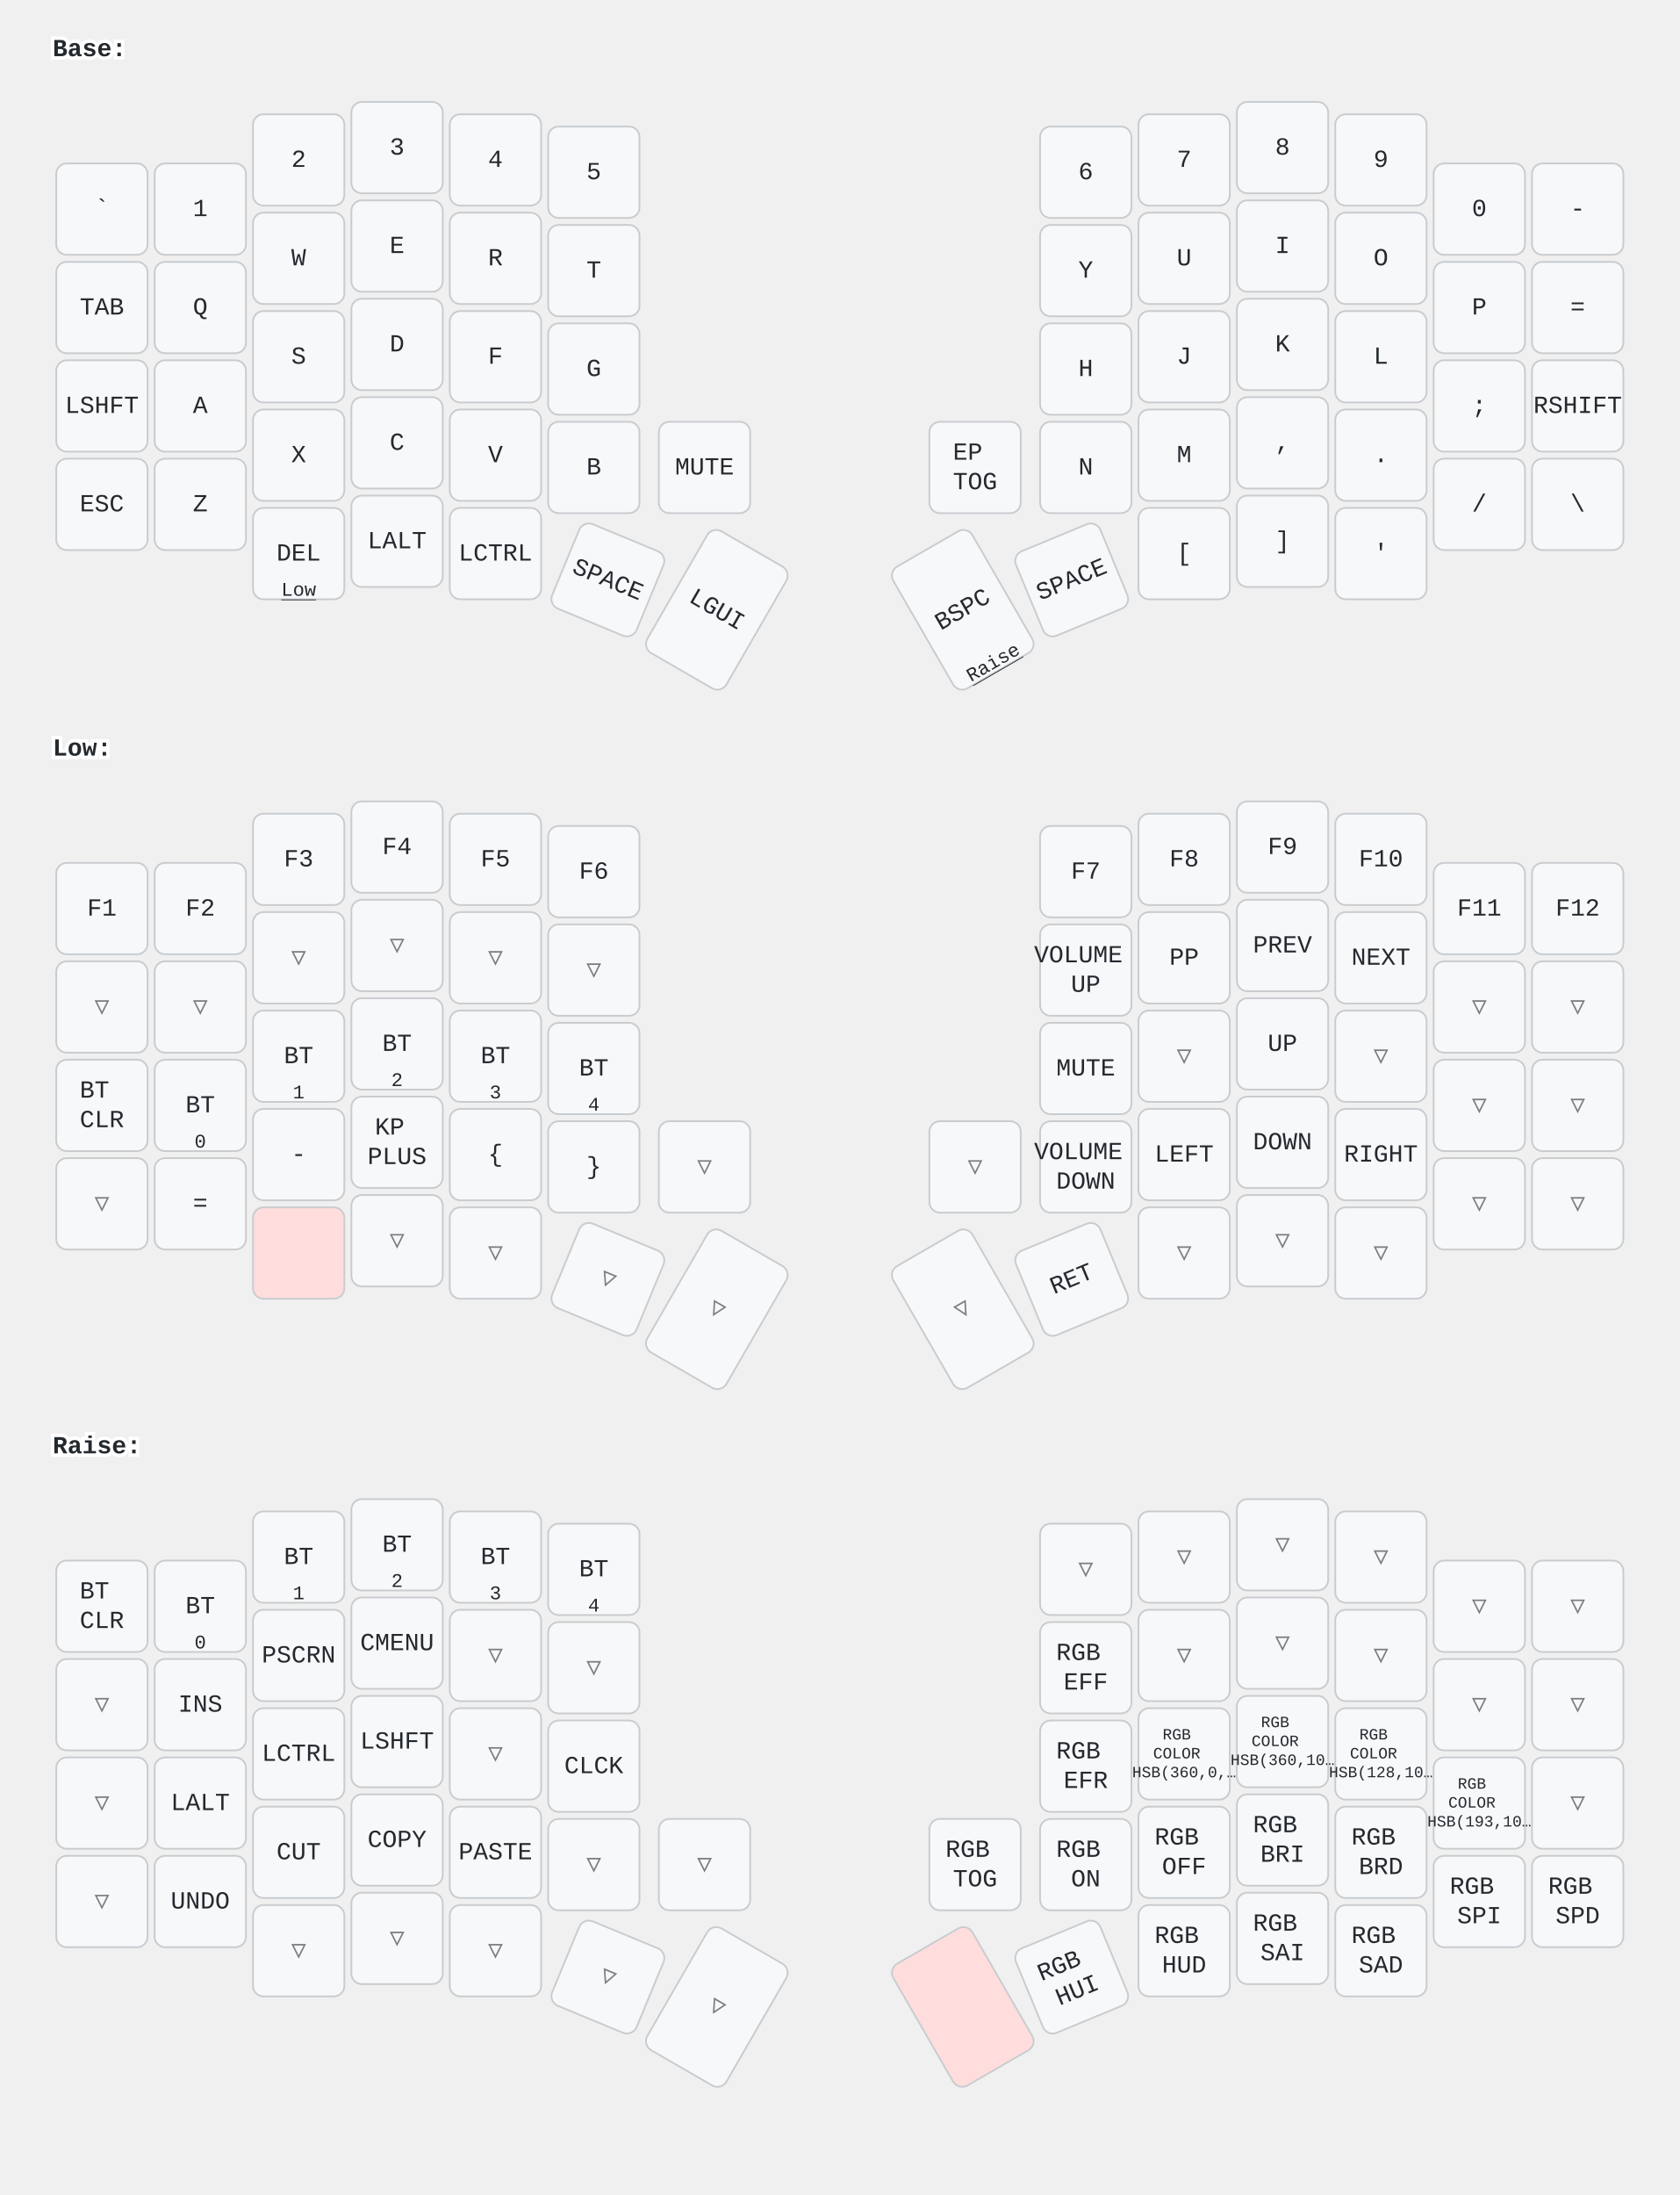
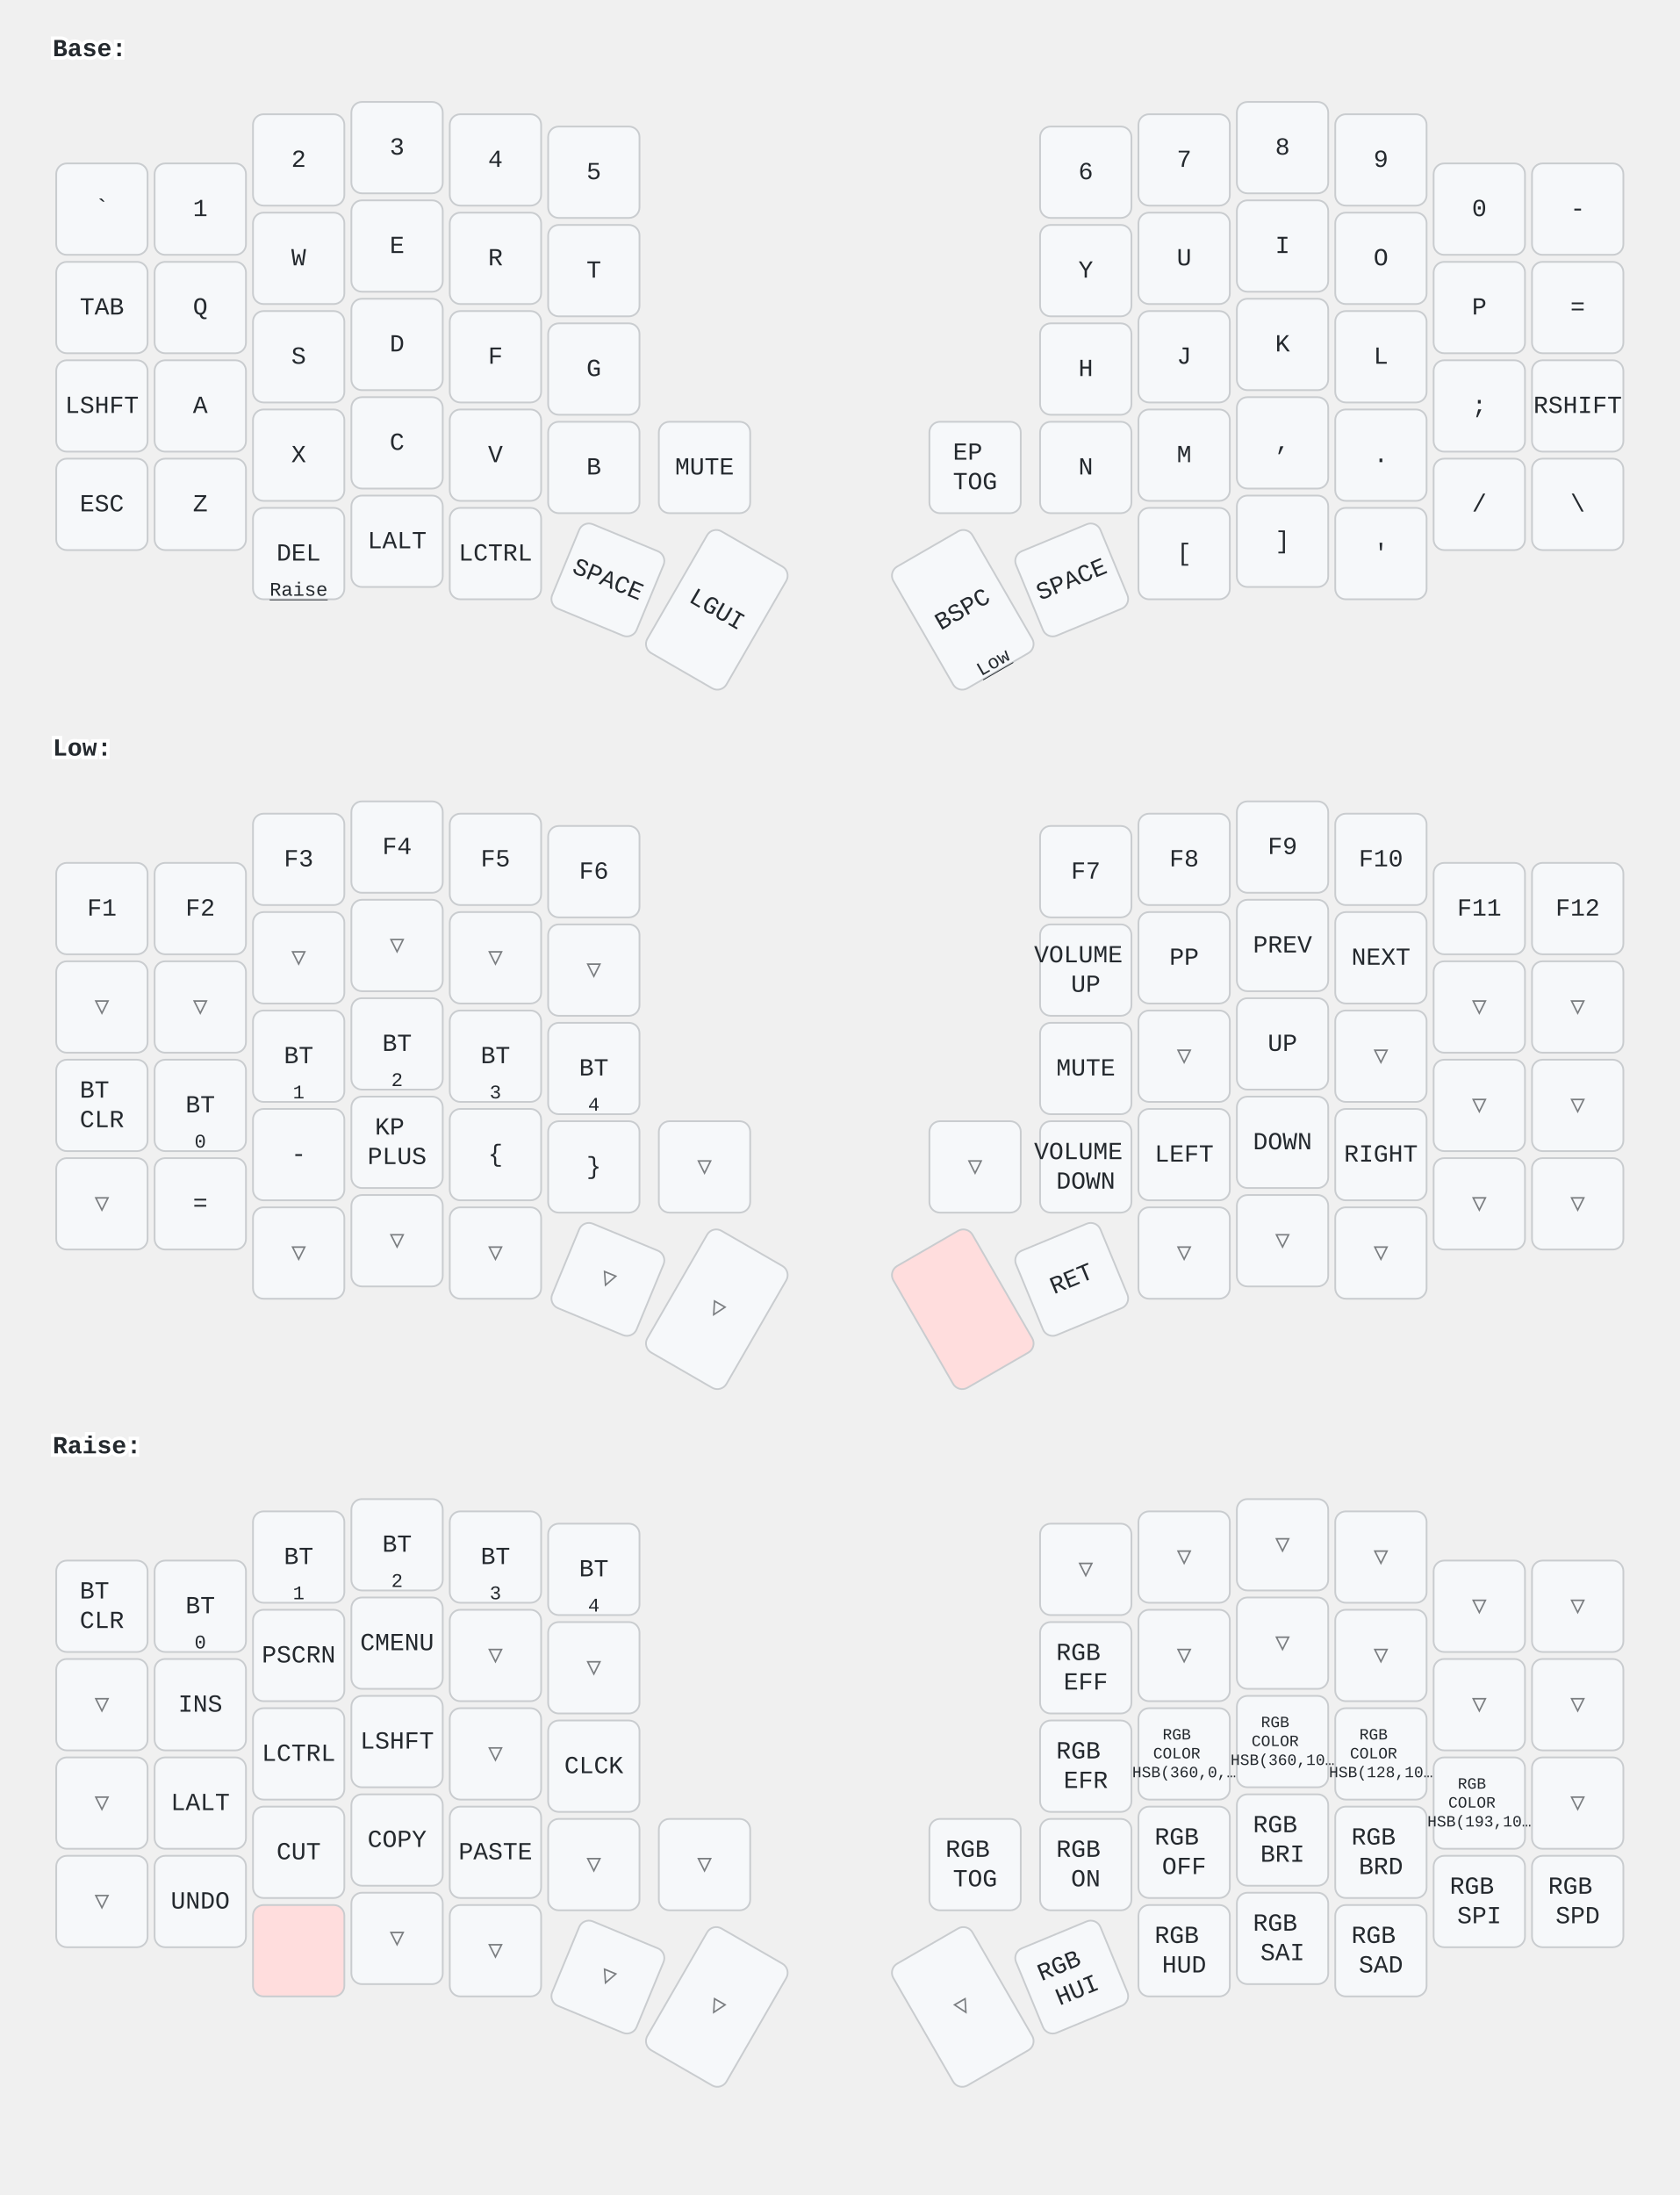
<svg xmlns="http://www.w3.org/2000/svg" width="956" height="1249" viewBox="0 0 956 1249" class="keymap">
  <style>/* inherit to force styles through use tags */
svg path {
    fill: inherit;
}

/* font and background color specifications */
svg.keymap {
    font-family: SFMono-Regular,Consolas,Liberation Mono,Menlo,monospace;
    font-size: 14px;
    font-kerning: normal;
    text-rendering: optimizeLegibility;
    fill: #24292e;
}

/* default key styling */
rect.key {
    fill: #f6f8fa;
}

rect.key, rect.combo {
    stroke: #c9cccf;
    stroke-width: 1;
}

/* default key side styling, only used is draw_key_sides is set */
rect.side {
    filter: brightness(90%);
}

/* color accent for combo boxes */
rect.combo, rect.combo-separate {
    fill: #cdf;
}

/* color accent for held keys */
rect.held, rect.combo.held {
    fill: #fdd;
}

/* color accent for ghost (optional) keys */
rect.ghost, rect.combo.ghost {
    stroke-dasharray: 4, 4;
    stroke-width: 2;
}

text {
    text-anchor: middle;
    dominant-baseline: middle;
}

/* styling for layer labels */
text.label {
    font-weight: bold;
    text-anchor: start;
    stroke: white;
    stroke-width: 4;
    paint-order: stroke;
}

/* styling for optional footer */
text.footer {
    text-anchor: end;
    dominant-baseline: auto;
    stroke: white;
    stroke-width: 4;
    paint-order: stroke;
}

/* styling for combo tap, and key non-tap label text */
text.combo, text.hold, text.shifted, text.left, text.right {
    font-size: 11px;
}

text.hold {
    text-anchor: middle;
    dominant-baseline: auto;
}

text.shifted {
    text-anchor: middle;
    dominant-baseline: hanging;
}

text.left {
    text-anchor: start;
}

text.right {
    text-anchor: end;
}

text.layer-activator {
    text-decoration: underline;
}

/* styling for hold/shifted label text in combo box */
text.combo.hold, text.combo.shifted, text.combo.left, text.combo.right {
    font-size: 8px;
}

/* lighter symbol for transparent keys */
text.trans {
    fill: #7b7e81;
}

/* styling for combo dendrons */
path.combo {
    stroke-width: 1;
    stroke: gray;
    fill: none;
}

/* Start Tabler Icons Cleanup */
/* cannot use height/width with glyphs */
.icon-tabler &gt; path {
    fill: inherit;
    stroke: inherit;
    stroke-width: 2;
}
/* hide tabler's default box */
.icon-tabler &gt; path[stroke="none"][fill="none"] {
    visibility: hidden;
}
/* End Tabler Icons Cleanup */

@media (prefers-color-scheme: dark) {
svg.keymap { fill: #d1d6db; }
rect.key { fill: #3f4750; }
rect.key, rect.combo { stroke: #60666c; }
rect.combo, rect.combo-separate { fill: #1f3d7a; }
rect.held, rect.combo.held { fill: #854747; }
text.label, text.footer { stroke: black; }
text.trans { fill: #7e8184; }
path.combo { stroke: #7f7f7f; }

}</style>
  <g transform="translate(30, 0)" class="layer-Base">
    <text x="0" y="28" class="label" id="Base">Base:</text>
    <g transform="translate(0, 56)">
      <g transform="translate(28, 63)" class="key keypos-0">
        <rect rx="6" ry="6" x="-26" y="-26" width="52" height="52" class="key" />
        <text x="0" y="0" class="key tap">`</text>
      </g>
      <g transform="translate(84, 63)" class="key keypos-1">
        <rect rx="6" ry="6" x="-26" y="-26" width="52" height="52" class="key" />
        <text x="0" y="0" class="key tap">1</text>
      </g>
      <g transform="translate(140, 35)" class="key keypos-2">
        <rect rx="6" ry="6" x="-26" y="-26" width="52" height="52" class="key" />
        <text x="0" y="0" class="key tap">2</text>
      </g>
      <g transform="translate(196, 28)" class="key keypos-3">
        <rect rx="6" ry="6" x="-26" y="-26" width="52" height="52" class="key" />
        <text x="0" y="0" class="key tap">3</text>
      </g>
      <g transform="translate(252, 35)" class="key keypos-4">
        <rect rx="6" ry="6" x="-26" y="-26" width="52" height="52" class="key" />
        <text x="0" y="0" class="key tap">4</text>
      </g>
      <g transform="translate(308, 42)" class="key keypos-5">
        <rect rx="6" ry="6" x="-26" y="-26" width="52" height="52" class="key" />
        <text x="0" y="0" class="key tap">5</text>
      </g>
      <g transform="translate(588, 42)" class="key keypos-6">
        <rect rx="6" ry="6" x="-26" y="-26" width="52" height="52" class="key" />
        <text x="0" y="0" class="key tap">6</text>
      </g>
      <g transform="translate(644, 35)" class="key keypos-7">
        <rect rx="6" ry="6" x="-26" y="-26" width="52" height="52" class="key" />
        <text x="0" y="0" class="key tap">7</text>
      </g>
      <g transform="translate(700, 28)" class="key keypos-8">
        <rect rx="6" ry="6" x="-26" y="-26" width="52" height="52" class="key" />
        <text x="0" y="0" class="key tap">8</text>
      </g>
      <g transform="translate(756, 35)" class="key keypos-9">
        <rect rx="6" ry="6" x="-26" y="-26" width="52" height="52" class="key" />
        <text x="0" y="0" class="key tap">9</text>
      </g>
      <g transform="translate(812, 63)" class="key keypos-10">
        <rect rx="6" ry="6" x="-26" y="-26" width="52" height="52" class="key" />
        <text x="0" y="0" class="key tap">0</text>
      </g>
      <g transform="translate(868, 63)" class="key keypos-11">
        <rect rx="6" ry="6" x="-26" y="-26" width="52" height="52" class="key" />
        <text x="0" y="0" class="key tap">-</text>
      </g>
      <g transform="translate(28, 119)" class="key keypos-12">
        <rect rx="6" ry="6" x="-26" y="-26" width="52" height="52" class="key" />
        <text x="0" y="0" class="key tap">TAB</text>
      </g>
      <g transform="translate(84, 119)" class="key keypos-13">
        <rect rx="6" ry="6" x="-26" y="-26" width="52" height="52" class="key" />
        <text x="0" y="0" class="key tap">Q</text>
      </g>
      <g transform="translate(140, 91)" class="key keypos-14">
        <rect rx="6" ry="6" x="-26" y="-26" width="52" height="52" class="key" />
        <text x="0" y="0" class="key tap">W</text>
      </g>
      <g transform="translate(196, 84)" class="key keypos-15">
        <rect rx="6" ry="6" x="-26" y="-26" width="52" height="52" class="key" />
        <text x="0" y="0" class="key tap">E</text>
      </g>
      <g transform="translate(252, 91)" class="key keypos-16">
        <rect rx="6" ry="6" x="-26" y="-26" width="52" height="52" class="key" />
        <text x="0" y="0" class="key tap">R</text>
      </g>
      <g transform="translate(308, 98)" class="key keypos-17">
        <rect rx="6" ry="6" x="-26" y="-26" width="52" height="52" class="key" />
        <text x="0" y="0" class="key tap">T</text>
      </g>
      <g transform="translate(588, 98)" class="key keypos-18">
        <rect rx="6" ry="6" x="-26" y="-26" width="52" height="52" class="key" />
        <text x="0" y="0" class="key tap">Y</text>
      </g>
      <g transform="translate(644, 91)" class="key keypos-19">
        <rect rx="6" ry="6" x="-26" y="-26" width="52" height="52" class="key" />
        <text x="0" y="0" class="key tap">U</text>
      </g>
      <g transform="translate(700, 84)" class="key keypos-20">
        <rect rx="6" ry="6" x="-26" y="-26" width="52" height="52" class="key" />
        <text x="0" y="0" class="key tap">I</text>
      </g>
      <g transform="translate(756, 91)" class="key keypos-21">
        <rect rx="6" ry="6" x="-26" y="-26" width="52" height="52" class="key" />
        <text x="0" y="0" class="key tap">O</text>
      </g>
      <g transform="translate(812, 119)" class="key keypos-22">
        <rect rx="6" ry="6" x="-26" y="-26" width="52" height="52" class="key" />
        <text x="0" y="0" class="key tap">P</text>
      </g>
      <g transform="translate(868, 119)" class="key keypos-23">
        <rect rx="6" ry="6" x="-26" y="-26" width="52" height="52" class="key" />
        <text x="0" y="0" class="key tap">=</text>
      </g>
      <g transform="translate(28, 175)" class="key keypos-24">
        <rect rx="6" ry="6" x="-26" y="-26" width="52" height="52" class="key" />
        <text x="0" y="0" class="key tap">LSHFT</text>
      </g>
      <g transform="translate(84, 175)" class="key keypos-25">
        <rect rx="6" ry="6" x="-26" y="-26" width="52" height="52" class="key" />
        <text x="0" y="0" class="key tap">A</text>
      </g>
      <g transform="translate(140, 147)" class="key keypos-26">
        <rect rx="6" ry="6" x="-26" y="-26" width="52" height="52" class="key" />
        <text x="0" y="0" class="key tap">S</text>
      </g>
      <g transform="translate(196, 140)" class="key keypos-27">
        <rect rx="6" ry="6" x="-26" y="-26" width="52" height="52" class="key" />
        <text x="0" y="0" class="key tap">D</text>
      </g>
      <g transform="translate(252, 147)" class="key keypos-28">
        <rect rx="6" ry="6" x="-26" y="-26" width="52" height="52" class="key" />
        <text x="0" y="0" class="key tap">F</text>
      </g>
      <g transform="translate(308, 154)" class="key keypos-29">
        <rect rx="6" ry="6" x="-26" y="-26" width="52" height="52" class="key" />
        <text x="0" y="0" class="key tap">G</text>
      </g>
      <g transform="translate(588, 154)" class="key keypos-30">
        <rect rx="6" ry="6" x="-26" y="-26" width="52" height="52" class="key" />
        <text x="0" y="0" class="key tap">H</text>
      </g>
      <g transform="translate(644, 147)" class="key keypos-31">
        <rect rx="6" ry="6" x="-26" y="-26" width="52" height="52" class="key" />
        <text x="0" y="0" class="key tap">J</text>
      </g>
      <g transform="translate(700, 140)" class="key keypos-32">
        <rect rx="6" ry="6" x="-26" y="-26" width="52" height="52" class="key" />
        <text x="0" y="0" class="key tap">K</text>
      </g>
      <g transform="translate(756, 147)" class="key keypos-33">
        <rect rx="6" ry="6" x="-26" y="-26" width="52" height="52" class="key" />
        <text x="0" y="0" class="key tap">L</text>
      </g>
      <g transform="translate(812, 175)" class="key keypos-34">
        <rect rx="6" ry="6" x="-26" y="-26" width="52" height="52" class="key" />
        <text x="0" y="0" class="key tap">;</text>
      </g>
      <g transform="translate(868, 175)" class="key keypos-35">
        <rect rx="6" ry="6" x="-26" y="-26" width="52" height="52" class="key" />
        <text x="0" y="0" class="key tap">RSHIFT</text>
      </g>
      <g transform="translate(28, 231)" class="key keypos-36">
        <rect rx="6" ry="6" x="-26" y="-26" width="52" height="52" class="key" />
        <text x="0" y="0" class="key tap">ESC</text>
      </g>
      <g transform="translate(84, 231)" class="key keypos-37">
        <rect rx="6" ry="6" x="-26" y="-26" width="52" height="52" class="key" />
        <text x="0" y="0" class="key tap">Z</text>
      </g>
      <g transform="translate(140, 203)" class="key keypos-38">
        <rect rx="6" ry="6" x="-26" y="-26" width="52" height="52" class="key" />
        <text x="0" y="0" class="key tap">X</text>
      </g>
      <g transform="translate(196, 196)" class="key keypos-39">
        <rect rx="6" ry="6" x="-26" y="-26" width="52" height="52" class="key" />
        <text x="0" y="0" class="key tap">C</text>
      </g>
      <g transform="translate(252, 203)" class="key keypos-40">
        <rect rx="6" ry="6" x="-26" y="-26" width="52" height="52" class="key" />
        <text x="0" y="0" class="key tap">V</text>
      </g>
      <g transform="translate(308, 210)" class="key keypos-41">
        <rect rx="6" ry="6" x="-26" y="-26" width="52" height="52" class="key" />
        <text x="0" y="0" class="key tap">B</text>
      </g>
      <g transform="translate(371, 210)" class="key keypos-42">
        <rect rx="6" ry="6" x="-26" y="-26" width="52" height="52" class="key" />
        <text x="0" y="0" class="key tap">MUTE</text>
      </g>
      <g transform="translate(525, 210)" class="key keypos-43">
        <rect rx="6" ry="6" x="-26" y="-26" width="52" height="52" class="key" />
        <text x="0" y="0" class="key tap">
          <tspan x="0" dy="-0.6em">EP</tspan>
          <tspan x="0" dy="1.2em">TOG</tspan>
        </text>
      </g>
      <g transform="translate(588, 210)" class="key keypos-44">
        <rect rx="6" ry="6" x="-26" y="-26" width="52" height="52" class="key" />
        <text x="0" y="0" class="key tap">N</text>
      </g>
      <g transform="translate(644, 203)" class="key keypos-45">
        <rect rx="6" ry="6" x="-26" y="-26" width="52" height="52" class="key" />
        <text x="0" y="0" class="key tap">M</text>
      </g>
      <g transform="translate(700, 196)" class="key keypos-46">
        <rect rx="6" ry="6" x="-26" y="-26" width="52" height="52" class="key" />
        <text x="0" y="0" class="key tap">,</text>
      </g>
      <g transform="translate(756, 203)" class="key keypos-47">
        <rect rx="6" ry="6" x="-26" y="-26" width="52" height="52" class="key" />
        <text x="0" y="0" class="key tap">.</text>
      </g>
      <g transform="translate(812, 231)" class="key keypos-48">
        <rect rx="6" ry="6" x="-26" y="-26" width="52" height="52" class="key" />
        <text x="0" y="0" class="key tap">/</text>
      </g>
      <g transform="translate(868, 231)" class="key keypos-49">
        <rect rx="6" ry="6" x="-26" y="-26" width="52" height="52" class="key" />
        <text x="0" y="0" class="key tap">\</text>
      </g>
      <g transform="translate(140, 259)" class="key keypos-50">
        <rect rx="6" ry="6" x="-26" y="-26" width="52" height="52" class="key" />
        <text x="0" y="0" class="key tap">DEL</text>
-         <a href="#Low">
-           <text x="0" y="24" class="key hold layer-activator">Low</text>
+         <a href="#Raise">
+           <text x="0" y="24" class="key hold layer-activator">Raise</text>
        </a>
      </g>
      <g transform="translate(196, 252)" class="key keypos-51">
        <rect rx="6" ry="6" x="-26" y="-26" width="52" height="52" class="key" />
        <text x="0" y="0" class="key tap">LALT</text>
      </g>
      <g transform="translate(252, 259)" class="key keypos-52">
        <rect rx="6" ry="6" x="-26" y="-26" width="52" height="52" class="key" />
        <text x="0" y="0" class="key tap">LCTRL</text>
      </g>
      <g transform="translate(316, 274) rotate(22.5)" class="key keypos-53">
        <rect rx="6" ry="6" x="-26" y="-26" width="52" height="52" class="key" />
        <text x="0" y="0" class="key tap">SPACE</text>
      </g>
      <g transform="translate(378, 291) rotate(30.0)" class="key keypos-54">
        <rect rx="6" ry="6" x="-26" y="-40" width="52" height="80" class="key" />
        <text x="0" y="0" class="key tap">LGUI</text>
      </g>
      <g transform="translate(518, 291) rotate(-30.0)" class="key keypos-55">
        <rect rx="6" ry="6" x="-26" y="-40" width="52" height="80" class="key" />
        <text x="0" y="0" class="key tap">BSPC</text>
-         <a href="#Raise">
-           <text x="0" y="38" class="key hold layer-activator">Raise</text>
+         <a href="#Low">
+           <text x="0" y="38" class="key hold layer-activator">Low</text>
        </a>
      </g>
      <g transform="translate(580, 274) rotate(-22.5)" class="key keypos-56">
        <rect rx="6" ry="6" x="-26" y="-26" width="52" height="52" class="key" />
        <text x="0" y="0" class="key tap">SPACE</text>
      </g>
      <g transform="translate(644, 259)" class="key keypos-57">
        <rect rx="6" ry="6" x="-26" y="-26" width="52" height="52" class="key" />
        <text x="0" y="0" class="key tap">[</text>
      </g>
      <g transform="translate(700, 252)" class="key keypos-58">
        <rect rx="6" ry="6" x="-26" y="-26" width="52" height="52" class="key" />
        <text x="0" y="0" class="key tap">]</text>
      </g>
      <g transform="translate(756, 259)" class="key keypos-59">
        <rect rx="6" ry="6" x="-26" y="-26" width="52" height="52" class="key" />
        <text x="0" y="0" class="key tap">'</text>
      </g>
    </g>
  </g>
  <g transform="translate(30, 398)" class="layer-Low">
    <text x="0" y="28" class="label" id="Low">Low:</text>
    <g transform="translate(0, 56)">
      <g transform="translate(28, 63)" class="key keypos-0">
        <rect rx="6" ry="6" x="-26" y="-26" width="52" height="52" class="key" />
        <text x="0" y="0" class="key tap">F1</text>
      </g>
      <g transform="translate(84, 63)" class="key keypos-1">
        <rect rx="6" ry="6" x="-26" y="-26" width="52" height="52" class="key" />
        <text x="0" y="0" class="key tap">F2</text>
      </g>
      <g transform="translate(140, 35)" class="key keypos-2">
        <rect rx="6" ry="6" x="-26" y="-26" width="52" height="52" class="key" />
        <text x="0" y="0" class="key tap">F3</text>
      </g>
      <g transform="translate(196, 28)" class="key keypos-3">
        <rect rx="6" ry="6" x="-26" y="-26" width="52" height="52" class="key" />
        <text x="0" y="0" class="key tap">F4</text>
      </g>
      <g transform="translate(252, 35)" class="key keypos-4">
        <rect rx="6" ry="6" x="-26" y="-26" width="52" height="52" class="key" />
        <text x="0" y="0" class="key tap">F5</text>
      </g>
      <g transform="translate(308, 42)" class="key keypos-5">
        <rect rx="6" ry="6" x="-26" y="-26" width="52" height="52" class="key" />
        <text x="0" y="0" class="key tap">F6</text>
      </g>
      <g transform="translate(588, 42)" class="key keypos-6">
        <rect rx="6" ry="6" x="-26" y="-26" width="52" height="52" class="key" />
        <text x="0" y="0" class="key tap">F7</text>
      </g>
      <g transform="translate(644, 35)" class="key keypos-7">
        <rect rx="6" ry="6" x="-26" y="-26" width="52" height="52" class="key" />
        <text x="0" y="0" class="key tap">F8</text>
      </g>
      <g transform="translate(700, 28)" class="key keypos-8">
        <rect rx="6" ry="6" x="-26" y="-26" width="52" height="52" class="key" />
        <text x="0" y="0" class="key tap">F9</text>
      </g>
      <g transform="translate(756, 35)" class="key keypos-9">
        <rect rx="6" ry="6" x="-26" y="-26" width="52" height="52" class="key" />
        <text x="0" y="0" class="key tap">F10</text>
      </g>
      <g transform="translate(812, 63)" class="key keypos-10">
        <rect rx="6" ry="6" x="-26" y="-26" width="52" height="52" class="key" />
        <text x="0" y="0" class="key tap">F11</text>
      </g>
      <g transform="translate(868, 63)" class="key keypos-11">
        <rect rx="6" ry="6" x="-26" y="-26" width="52" height="52" class="key" />
        <text x="0" y="0" class="key tap">F12</text>
      </g>
      <g transform="translate(28, 119)" class="key trans keypos-12">
        <rect rx="6" ry="6" x="-26" y="-26" width="52" height="52" class="key trans" />
        <text x="0" y="0" class="key trans tap">▽</text>
      </g>
      <g transform="translate(84, 119)" class="key trans keypos-13">
        <rect rx="6" ry="6" x="-26" y="-26" width="52" height="52" class="key trans" />
        <text x="0" y="0" class="key trans tap">▽</text>
      </g>
      <g transform="translate(140, 91)" class="key trans keypos-14">
        <rect rx="6" ry="6" x="-26" y="-26" width="52" height="52" class="key trans" />
        <text x="0" y="0" class="key trans tap">▽</text>
      </g>
      <g transform="translate(196, 84)" class="key trans keypos-15">
        <rect rx="6" ry="6" x="-26" y="-26" width="52" height="52" class="key trans" />
        <text x="0" y="0" class="key trans tap">▽</text>
      </g>
      <g transform="translate(252, 91)" class="key trans keypos-16">
        <rect rx="6" ry="6" x="-26" y="-26" width="52" height="52" class="key trans" />
        <text x="0" y="0" class="key trans tap">▽</text>
      </g>
      <g transform="translate(308, 98)" class="key trans keypos-17">
        <rect rx="6" ry="6" x="-26" y="-26" width="52" height="52" class="key trans" />
        <text x="0" y="0" class="key trans tap">▽</text>
      </g>
      <g transform="translate(588, 98)" class="key keypos-18">
        <rect rx="6" ry="6" x="-26" y="-26" width="52" height="52" class="key" />
        <text x="0" y="0" class="key tap">
          <tspan x="0" dy="-0.6em">VOLUME</tspan>
          <tspan x="0" dy="1.2em">UP</tspan>
        </text>
      </g>
      <g transform="translate(644, 91)" class="key keypos-19">
        <rect rx="6" ry="6" x="-26" y="-26" width="52" height="52" class="key" />
        <text x="0" y="0" class="key tap">PP</text>
      </g>
      <g transform="translate(700, 84)" class="key keypos-20">
        <rect rx="6" ry="6" x="-26" y="-26" width="52" height="52" class="key" />
        <text x="0" y="0" class="key tap">PREV</text>
      </g>
      <g transform="translate(756, 91)" class="key keypos-21">
        <rect rx="6" ry="6" x="-26" y="-26" width="52" height="52" class="key" />
        <text x="0" y="0" class="key tap">NEXT</text>
      </g>
      <g transform="translate(812, 119)" class="key trans keypos-22">
        <rect rx="6" ry="6" x="-26" y="-26" width="52" height="52" class="key trans" />
        <text x="0" y="0" class="key trans tap">▽</text>
      </g>
      <g transform="translate(868, 119)" class="key trans keypos-23">
        <rect rx="6" ry="6" x="-26" y="-26" width="52" height="52" class="key trans" />
        <text x="0" y="0" class="key trans tap">▽</text>
      </g>
      <g transform="translate(28, 175)" class="key keypos-24">
        <rect rx="6" ry="6" x="-26" y="-26" width="52" height="52" class="key" />
        <text x="0" y="0" class="key tap">
          <tspan x="0" dy="-0.6em">BT</tspan>
          <tspan x="0" dy="1.2em">CLR</tspan>
        </text>
      </g>
      <g transform="translate(84, 175)" class="key keypos-25">
        <rect rx="6" ry="6" x="-26" y="-26" width="52" height="52" class="key" />
        <text x="0" y="0" class="key tap">BT</text>
        <text x="0" y="24" class="key hold">0</text>
      </g>
      <g transform="translate(140, 147)" class="key keypos-26">
        <rect rx="6" ry="6" x="-26" y="-26" width="52" height="52" class="key" />
        <text x="0" y="0" class="key tap">BT</text>
        <text x="0" y="24" class="key hold">1</text>
      </g>
      <g transform="translate(196, 140)" class="key keypos-27">
        <rect rx="6" ry="6" x="-26" y="-26" width="52" height="52" class="key" />
        <text x="0" y="0" class="key tap">BT</text>
        <text x="0" y="24" class="key hold">2</text>
      </g>
      <g transform="translate(252, 147)" class="key keypos-28">
        <rect rx="6" ry="6" x="-26" y="-26" width="52" height="52" class="key" />
        <text x="0" y="0" class="key tap">BT</text>
        <text x="0" y="24" class="key hold">3</text>
      </g>
      <g transform="translate(308, 154)" class="key keypos-29">
        <rect rx="6" ry="6" x="-26" y="-26" width="52" height="52" class="key" />
        <text x="0" y="0" class="key tap">BT</text>
        <text x="0" y="24" class="key hold">4</text>
      </g>
      <g transform="translate(588, 154)" class="key keypos-30">
        <rect rx="6" ry="6" x="-26" y="-26" width="52" height="52" class="key" />
        <text x="0" y="0" class="key tap">MUTE</text>
      </g>
      <g transform="translate(644, 147)" class="key trans keypos-31">
        <rect rx="6" ry="6" x="-26" y="-26" width="52" height="52" class="key trans" />
        <text x="0" y="0" class="key trans tap">▽</text>
      </g>
      <g transform="translate(700, 140)" class="key keypos-32">
        <rect rx="6" ry="6" x="-26" y="-26" width="52" height="52" class="key" />
        <text x="0" y="0" class="key tap">UP</text>
      </g>
      <g transform="translate(756, 147)" class="key trans keypos-33">
        <rect rx="6" ry="6" x="-26" y="-26" width="52" height="52" class="key trans" />
        <text x="0" y="0" class="key trans tap">▽</text>
      </g>
      <g transform="translate(812, 175)" class="key trans keypos-34">
        <rect rx="6" ry="6" x="-26" y="-26" width="52" height="52" class="key trans" />
        <text x="0" y="0" class="key trans tap">▽</text>
      </g>
      <g transform="translate(868, 175)" class="key trans keypos-35">
        <rect rx="6" ry="6" x="-26" y="-26" width="52" height="52" class="key trans" />
        <text x="0" y="0" class="key trans tap">▽</text>
      </g>
      <g transform="translate(28, 231)" class="key trans keypos-36">
        <rect rx="6" ry="6" x="-26" y="-26" width="52" height="52" class="key trans" />
        <text x="0" y="0" class="key trans tap">▽</text>
      </g>
      <g transform="translate(84, 231)" class="key keypos-37">
        <rect rx="6" ry="6" x="-26" y="-26" width="52" height="52" class="key" />
        <text x="0" y="0" class="key tap">=</text>
      </g>
      <g transform="translate(140, 203)" class="key keypos-38">
        <rect rx="6" ry="6" x="-26" y="-26" width="52" height="52" class="key" />
        <text x="0" y="0" class="key tap">-</text>
      </g>
      <g transform="translate(196, 196)" class="key keypos-39">
        <rect rx="6" ry="6" x="-26" y="-26" width="52" height="52" class="key" />
        <text x="0" y="0" class="key tap">
          <tspan x="0" dy="-0.6em">KP</tspan>
          <tspan x="0" dy="1.2em">PLUS</tspan>
        </text>
      </g>
      <g transform="translate(252, 203)" class="key keypos-40">
        <rect rx="6" ry="6" x="-26" y="-26" width="52" height="52" class="key" />
        <text x="0" y="0" class="key tap">{</text>
      </g>
      <g transform="translate(308, 210)" class="key keypos-41">
        <rect rx="6" ry="6" x="-26" y="-26" width="52" height="52" class="key" />
        <text x="0" y="0" class="key tap">}</text>
      </g>
      <g transform="translate(371, 210)" class="key trans keypos-42">
        <rect rx="6" ry="6" x="-26" y="-26" width="52" height="52" class="key trans" />
        <text x="0" y="0" class="key trans tap">▽</text>
      </g>
      <g transform="translate(525, 210)" class="key trans keypos-43">
        <rect rx="6" ry="6" x="-26" y="-26" width="52" height="52" class="key trans" />
        <text x="0" y="0" class="key trans tap">▽</text>
      </g>
      <g transform="translate(588, 210)" class="key keypos-44">
        <rect rx="6" ry="6" x="-26" y="-26" width="52" height="52" class="key" />
        <text x="0" y="0" class="key tap">
          <tspan x="0" dy="-0.6em">VOLUME</tspan>
          <tspan x="0" dy="1.2em">DOWN</tspan>
        </text>
      </g>
      <g transform="translate(644, 203)" class="key keypos-45">
        <rect rx="6" ry="6" x="-26" y="-26" width="52" height="52" class="key" />
        <text x="0" y="0" class="key tap">LEFT</text>
      </g>
      <g transform="translate(700, 196)" class="key keypos-46">
        <rect rx="6" ry="6" x="-26" y="-26" width="52" height="52" class="key" />
        <text x="0" y="0" class="key tap">DOWN</text>
      </g>
      <g transform="translate(756, 203)" class="key keypos-47">
        <rect rx="6" ry="6" x="-26" y="-26" width="52" height="52" class="key" />
        <text x="0" y="0" class="key tap">RIGHT</text>
      </g>
      <g transform="translate(812, 231)" class="key trans keypos-48">
        <rect rx="6" ry="6" x="-26" y="-26" width="52" height="52" class="key trans" />
        <text x="0" y="0" class="key trans tap">▽</text>
      </g>
      <g transform="translate(868, 231)" class="key trans keypos-49">
        <rect rx="6" ry="6" x="-26" y="-26" width="52" height="52" class="key trans" />
        <text x="0" y="0" class="key trans tap">▽</text>
      </g>
-       <g transform="translate(140, 259)" class="key held keypos-50">
-         <rect rx="6" ry="6" x="-26" y="-26" width="52" height="52" class="key held" />
+       <g transform="translate(140, 259)" class="key trans keypos-50">
+         <rect rx="6" ry="6" x="-26" y="-26" width="52" height="52" class="key trans" />
+         <text x="0" y="0" class="key trans tap">▽</text>
      </g>
      <g transform="translate(196, 252)" class="key trans keypos-51">
        <rect rx="6" ry="6" x="-26" y="-26" width="52" height="52" class="key trans" />
        <text x="0" y="0" class="key trans tap">▽</text>
      </g>
      <g transform="translate(252, 259)" class="key trans keypos-52">
        <rect rx="6" ry="6" x="-26" y="-26" width="52" height="52" class="key trans" />
        <text x="0" y="0" class="key trans tap">▽</text>
      </g>
      <g transform="translate(316, 274) rotate(22.5)" class="key trans keypos-53">
        <rect rx="6" ry="6" x="-26" y="-26" width="52" height="52" class="key trans" />
        <text x="0" y="0" class="key trans tap">▽</text>
      </g>
      <g transform="translate(378, 291) rotate(30.0)" class="key trans keypos-54">
        <rect rx="6" ry="6" x="-26" y="-40" width="52" height="80" class="key trans" />
        <text x="0" y="0" class="key trans tap">▽</text>
      </g>
-       <g transform="translate(518, 291) rotate(-30.0)" class="key trans keypos-55">
-         <rect rx="6" ry="6" x="-26" y="-40" width="52" height="80" class="key trans" />
-         <text x="0" y="0" class="key trans tap">▽</text>
+       <g transform="translate(518, 291) rotate(-30.0)" class="key held keypos-55">
+         <rect rx="6" ry="6" x="-26" y="-40" width="52" height="80" class="key held" />
      </g>
      <g transform="translate(580, 274) rotate(-22.5)" class="key keypos-56">
        <rect rx="6" ry="6" x="-26" y="-26" width="52" height="52" class="key" />
        <text x="0" y="0" class="key tap">RET</text>
      </g>
      <g transform="translate(644, 259)" class="key trans keypos-57">
        <rect rx="6" ry="6" x="-26" y="-26" width="52" height="52" class="key trans" />
        <text x="0" y="0" class="key trans tap">▽</text>
      </g>
      <g transform="translate(700, 252)" class="key trans keypos-58">
        <rect rx="6" ry="6" x="-26" y="-26" width="52" height="52" class="key trans" />
        <text x="0" y="0" class="key trans tap">▽</text>
      </g>
      <g transform="translate(756, 259)" class="key trans keypos-59">
        <rect rx="6" ry="6" x="-26" y="-26" width="52" height="52" class="key trans" />
        <text x="0" y="0" class="key trans tap">▽</text>
      </g>
    </g>
  </g>
  <g transform="translate(30, 795)" class="layer-Raise">
    <text x="0" y="28" class="label" id="Raise">Raise:</text>
    <g transform="translate(0, 56)">
      <g transform="translate(28, 63)" class="key keypos-0">
        <rect rx="6" ry="6" x="-26" y="-26" width="52" height="52" class="key" />
        <text x="0" y="0" class="key tap">
          <tspan x="0" dy="-0.6em">BT</tspan>
          <tspan x="0" dy="1.2em">CLR</tspan>
        </text>
      </g>
      <g transform="translate(84, 63)" class="key keypos-1">
        <rect rx="6" ry="6" x="-26" y="-26" width="52" height="52" class="key" />
        <text x="0" y="0" class="key tap">BT</text>
        <text x="0" y="24" class="key hold">0</text>
      </g>
      <g transform="translate(140, 35)" class="key keypos-2">
        <rect rx="6" ry="6" x="-26" y="-26" width="52" height="52" class="key" />
        <text x="0" y="0" class="key tap">BT</text>
        <text x="0" y="24" class="key hold">1</text>
      </g>
      <g transform="translate(196, 28)" class="key keypos-3">
        <rect rx="6" ry="6" x="-26" y="-26" width="52" height="52" class="key" />
        <text x="0" y="0" class="key tap">BT</text>
        <text x="0" y="24" class="key hold">2</text>
      </g>
      <g transform="translate(252, 35)" class="key keypos-4">
        <rect rx="6" ry="6" x="-26" y="-26" width="52" height="52" class="key" />
        <text x="0" y="0" class="key tap">BT</text>
        <text x="0" y="24" class="key hold">3</text>
      </g>
      <g transform="translate(308, 42)" class="key keypos-5">
        <rect rx="6" ry="6" x="-26" y="-26" width="52" height="52" class="key" />
        <text x="0" y="0" class="key tap">BT</text>
        <text x="0" y="24" class="key hold">4</text>
      </g>
      <g transform="translate(588, 42)" class="key trans keypos-6">
        <rect rx="6" ry="6" x="-26" y="-26" width="52" height="52" class="key trans" />
        <text x="0" y="0" class="key trans tap">▽</text>
      </g>
      <g transform="translate(644, 35)" class="key trans keypos-7">
        <rect rx="6" ry="6" x="-26" y="-26" width="52" height="52" class="key trans" />
        <text x="0" y="0" class="key trans tap">▽</text>
      </g>
      <g transform="translate(700, 28)" class="key trans keypos-8">
        <rect rx="6" ry="6" x="-26" y="-26" width="52" height="52" class="key trans" />
        <text x="0" y="0" class="key trans tap">▽</text>
      </g>
      <g transform="translate(756, 35)" class="key trans keypos-9">
        <rect rx="6" ry="6" x="-26" y="-26" width="52" height="52" class="key trans" />
        <text x="0" y="0" class="key trans tap">▽</text>
      </g>
      <g transform="translate(812, 63)" class="key trans keypos-10">
        <rect rx="6" ry="6" x="-26" y="-26" width="52" height="52" class="key trans" />
        <text x="0" y="0" class="key trans tap">▽</text>
      </g>
      <g transform="translate(868, 63)" class="key trans keypos-11">
        <rect rx="6" ry="6" x="-26" y="-26" width="52" height="52" class="key trans" />
        <text x="0" y="0" class="key trans tap">▽</text>
      </g>
      <g transform="translate(28, 119)" class="key trans keypos-12">
        <rect rx="6" ry="6" x="-26" y="-26" width="52" height="52" class="key trans" />
        <text x="0" y="0" class="key trans tap">▽</text>
      </g>
      <g transform="translate(84, 119)" class="key keypos-13">
        <rect rx="6" ry="6" x="-26" y="-26" width="52" height="52" class="key" />
        <text x="0" y="0" class="key tap">INS</text>
      </g>
      <g transform="translate(140, 91)" class="key keypos-14">
        <rect rx="6" ry="6" x="-26" y="-26" width="52" height="52" class="key" />
        <text x="0" y="0" class="key tap">PSCRN</text>
      </g>
      <g transform="translate(196, 84)" class="key keypos-15">
        <rect rx="6" ry="6" x="-26" y="-26" width="52" height="52" class="key" />
        <text x="0" y="0" class="key tap">CMENU</text>
      </g>
      <g transform="translate(252, 91)" class="key trans keypos-16">
        <rect rx="6" ry="6" x="-26" y="-26" width="52" height="52" class="key trans" />
        <text x="0" y="0" class="key trans tap">▽</text>
      </g>
      <g transform="translate(308, 98)" class="key trans keypos-17">
        <rect rx="6" ry="6" x="-26" y="-26" width="52" height="52" class="key trans" />
        <text x="0" y="0" class="key trans tap">▽</text>
      </g>
      <g transform="translate(588, 98)" class="key keypos-18">
        <rect rx="6" ry="6" x="-26" y="-26" width="52" height="52" class="key" />
        <text x="0" y="0" class="key tap">
          <tspan x="0" dy="-0.6em">RGB</tspan>
          <tspan x="0" dy="1.2em">EFF</tspan>
        </text>
      </g>
      <g transform="translate(644, 91)" class="key trans keypos-19">
        <rect rx="6" ry="6" x="-26" y="-26" width="52" height="52" class="key trans" />
        <text x="0" y="0" class="key trans tap">▽</text>
      </g>
      <g transform="translate(700, 84)" class="key trans keypos-20">
        <rect rx="6" ry="6" x="-26" y="-26" width="52" height="52" class="key trans" />
        <text x="0" y="0" class="key trans tap">▽</text>
      </g>
      <g transform="translate(756, 91)" class="key trans keypos-21">
        <rect rx="6" ry="6" x="-26" y="-26" width="52" height="52" class="key trans" />
        <text x="0" y="0" class="key trans tap">▽</text>
      </g>
      <g transform="translate(812, 119)" class="key trans keypos-22">
        <rect rx="6" ry="6" x="-26" y="-26" width="52" height="52" class="key trans" />
        <text x="0" y="0" class="key trans tap">▽</text>
      </g>
      <g transform="translate(868, 119)" class="key trans keypos-23">
        <rect rx="6" ry="6" x="-26" y="-26" width="52" height="52" class="key trans" />
        <text x="0" y="0" class="key trans tap">▽</text>
      </g>
      <g transform="translate(28, 175)" class="key trans keypos-24">
        <rect rx="6" ry="6" x="-26" y="-26" width="52" height="52" class="key trans" />
        <text x="0" y="0" class="key trans tap">▽</text>
      </g>
      <g transform="translate(84, 175)" class="key keypos-25">
        <rect rx="6" ry="6" x="-26" y="-26" width="52" height="52" class="key" />
        <text x="0" y="0" class="key tap">LALT</text>
      </g>
      <g transform="translate(140, 147)" class="key keypos-26">
        <rect rx="6" ry="6" x="-26" y="-26" width="52" height="52" class="key" />
        <text x="0" y="0" class="key tap">LCTRL</text>
      </g>
      <g transform="translate(196, 140)" class="key keypos-27">
        <rect rx="6" ry="6" x="-26" y="-26" width="52" height="52" class="key" />
        <text x="0" y="0" class="key tap">LSHFT</text>
      </g>
      <g transform="translate(252, 147)" class="key trans keypos-28">
        <rect rx="6" ry="6" x="-26" y="-26" width="52" height="52" class="key trans" />
        <text x="0" y="0" class="key trans tap">▽</text>
      </g>
      <g transform="translate(308, 154)" class="key keypos-29">
        <rect rx="6" ry="6" x="-26" y="-26" width="52" height="52" class="key" />
        <text x="0" y="0" class="key tap">CLCK</text>
      </g>
      <g transform="translate(588, 154)" class="key keypos-30">
        <rect rx="6" ry="6" x="-26" y="-26" width="52" height="52" class="key" />
        <text x="0" y="0" class="key tap">
          <tspan x="0" dy="-0.6em">RGB</tspan>
          <tspan x="0" dy="1.2em">EFR</tspan>
        </text>
      </g>
      <g transform="translate(644, 147)" class="key keypos-31">
        <rect rx="6" ry="6" x="-26" y="-26" width="52" height="52" class="key" />
        <text x="0" y="0" class="key tap">
          <tspan x="0" dy="-1.2em" style="font-size: 64%">RGB</tspan>
          <tspan x="0" dy="1.2em" style="font-size: 64%">COLOR</tspan>
          <tspan x="0" dy="1.2em" style="font-size: 64%">HSB(360,0,…</tspan>
        </text>
      </g>
      <g transform="translate(700, 140)" class="key keypos-32">
        <rect rx="6" ry="6" x="-26" y="-26" width="52" height="52" class="key" />
        <text x="0" y="0" class="key tap">
          <tspan x="0" dy="-1.2em" style="font-size: 64%">RGB</tspan>
          <tspan x="0" dy="1.2em" style="font-size: 64%">COLOR</tspan>
          <tspan x="0" dy="1.2em" style="font-size: 64%">HSB(360,10…</tspan>
        </text>
      </g>
      <g transform="translate(756, 147)" class="key keypos-33">
        <rect rx="6" ry="6" x="-26" y="-26" width="52" height="52" class="key" />
        <text x="0" y="0" class="key tap">
          <tspan x="0" dy="-1.2em" style="font-size: 64%">RGB</tspan>
          <tspan x="0" dy="1.2em" style="font-size: 64%">COLOR</tspan>
          <tspan x="0" dy="1.2em" style="font-size: 64%">HSB(128,10…</tspan>
        </text>
      </g>
      <g transform="translate(812, 175)" class="key keypos-34">
        <rect rx="6" ry="6" x="-26" y="-26" width="52" height="52" class="key" />
        <text x="0" y="0" class="key tap">
          <tspan x="0" dy="-1.2em" style="font-size: 64%">RGB</tspan>
          <tspan x="0" dy="1.2em" style="font-size: 64%">COLOR</tspan>
          <tspan x="0" dy="1.2em" style="font-size: 64%">HSB(193,10…</tspan>
        </text>
      </g>
      <g transform="translate(868, 175)" class="key trans keypos-35">
        <rect rx="6" ry="6" x="-26" y="-26" width="52" height="52" class="key trans" />
        <text x="0" y="0" class="key trans tap">▽</text>
      </g>
      <g transform="translate(28, 231)" class="key trans keypos-36">
        <rect rx="6" ry="6" x="-26" y="-26" width="52" height="52" class="key trans" />
        <text x="0" y="0" class="key trans tap">▽</text>
      </g>
      <g transform="translate(84, 231)" class="key keypos-37">
        <rect rx="6" ry="6" x="-26" y="-26" width="52" height="52" class="key" />
        <text x="0" y="0" class="key tap">UNDO</text>
      </g>
      <g transform="translate(140, 203)" class="key keypos-38">
        <rect rx="6" ry="6" x="-26" y="-26" width="52" height="52" class="key" />
        <text x="0" y="0" class="key tap">CUT</text>
      </g>
      <g transform="translate(196, 196)" class="key keypos-39">
        <rect rx="6" ry="6" x="-26" y="-26" width="52" height="52" class="key" />
        <text x="0" y="0" class="key tap">COPY</text>
      </g>
      <g transform="translate(252, 203)" class="key keypos-40">
        <rect rx="6" ry="6" x="-26" y="-26" width="52" height="52" class="key" />
        <text x="0" y="0" class="key tap">PASTE</text>
      </g>
      <g transform="translate(308, 210)" class="key trans keypos-41">
        <rect rx="6" ry="6" x="-26" y="-26" width="52" height="52" class="key trans" />
        <text x="0" y="0" class="key trans tap">▽</text>
      </g>
      <g transform="translate(371, 210)" class="key trans keypos-42">
        <rect rx="6" ry="6" x="-26" y="-26" width="52" height="52" class="key trans" />
        <text x="0" y="0" class="key trans tap">▽</text>
      </g>
      <g transform="translate(525, 210)" class="key keypos-43">
        <rect rx="6" ry="6" x="-26" y="-26" width="52" height="52" class="key" />
        <text x="0" y="0" class="key tap">
          <tspan x="0" dy="-0.6em">RGB</tspan>
          <tspan x="0" dy="1.2em">TOG</tspan>
        </text>
      </g>
      <g transform="translate(588, 210)" class="key keypos-44">
        <rect rx="6" ry="6" x="-26" y="-26" width="52" height="52" class="key" />
        <text x="0" y="0" class="key tap">
          <tspan x="0" dy="-0.6em">RGB</tspan>
          <tspan x="0" dy="1.2em">ON</tspan>
        </text>
      </g>
      <g transform="translate(644, 203)" class="key keypos-45">
        <rect rx="6" ry="6" x="-26" y="-26" width="52" height="52" class="key" />
        <text x="0" y="0" class="key tap">
          <tspan x="0" dy="-0.6em">RGB</tspan>
          <tspan x="0" dy="1.2em">OFF</tspan>
        </text>
      </g>
      <g transform="translate(700, 196)" class="key keypos-46">
        <rect rx="6" ry="6" x="-26" y="-26" width="52" height="52" class="key" />
        <text x="0" y="0" class="key tap">
          <tspan x="0" dy="-0.6em">RGB</tspan>
          <tspan x="0" dy="1.2em">BRI</tspan>
        </text>
      </g>
      <g transform="translate(756, 203)" class="key keypos-47">
        <rect rx="6" ry="6" x="-26" y="-26" width="52" height="52" class="key" />
        <text x="0" y="0" class="key tap">
          <tspan x="0" dy="-0.6em">RGB</tspan>
          <tspan x="0" dy="1.2em">BRD</tspan>
        </text>
      </g>
      <g transform="translate(812, 231)" class="key keypos-48">
        <rect rx="6" ry="6" x="-26" y="-26" width="52" height="52" class="key" />
        <text x="0" y="0" class="key tap">
          <tspan x="0" dy="-0.6em">RGB</tspan>
          <tspan x="0" dy="1.2em">SPI</tspan>
        </text>
      </g>
      <g transform="translate(868, 231)" class="key keypos-49">
        <rect rx="6" ry="6" x="-26" y="-26" width="52" height="52" class="key" />
        <text x="0" y="0" class="key tap">
          <tspan x="0" dy="-0.6em">RGB</tspan>
          <tspan x="0" dy="1.2em">SPD</tspan>
        </text>
      </g>
-       <g transform="translate(140, 259)" class="key trans keypos-50">
-         <rect rx="6" ry="6" x="-26" y="-26" width="52" height="52" class="key trans" />
-         <text x="0" y="0" class="key trans tap">▽</text>
+       <g transform="translate(140, 259)" class="key held keypos-50">
+         <rect rx="6" ry="6" x="-26" y="-26" width="52" height="52" class="key held" />
      </g>
      <g transform="translate(196, 252)" class="key trans keypos-51">
        <rect rx="6" ry="6" x="-26" y="-26" width="52" height="52" class="key trans" />
        <text x="0" y="0" class="key trans tap">▽</text>
      </g>
      <g transform="translate(252, 259)" class="key trans keypos-52">
        <rect rx="6" ry="6" x="-26" y="-26" width="52" height="52" class="key trans" />
        <text x="0" y="0" class="key trans tap">▽</text>
      </g>
      <g transform="translate(316, 274) rotate(22.5)" class="key trans keypos-53">
        <rect rx="6" ry="6" x="-26" y="-26" width="52" height="52" class="key trans" />
        <text x="0" y="0" class="key trans tap">▽</text>
      </g>
      <g transform="translate(378, 291) rotate(30.0)" class="key trans keypos-54">
        <rect rx="6" ry="6" x="-26" y="-40" width="52" height="80" class="key trans" />
        <text x="0" y="0" class="key trans tap">▽</text>
      </g>
-       <g transform="translate(518, 291) rotate(-30.0)" class="key held keypos-55">
-         <rect rx="6" ry="6" x="-26" y="-40" width="52" height="80" class="key held" />
+       <g transform="translate(518, 291) rotate(-30.0)" class="key trans keypos-55">
+         <rect rx="6" ry="6" x="-26" y="-40" width="52" height="80" class="key trans" />
+         <text x="0" y="0" class="key trans tap">▽</text>
      </g>
      <g transform="translate(580, 274) rotate(-22.5)" class="key keypos-56">
        <rect rx="6" ry="6" x="-26" y="-26" width="52" height="52" class="key" />
        <text x="0" y="0" class="key tap">
          <tspan x="0" dy="-0.6em">RGB</tspan>
          <tspan x="0" dy="1.2em">HUI</tspan>
        </text>
      </g>
      <g transform="translate(644, 259)" class="key keypos-57">
        <rect rx="6" ry="6" x="-26" y="-26" width="52" height="52" class="key" />
        <text x="0" y="0" class="key tap">
          <tspan x="0" dy="-0.6em">RGB</tspan>
          <tspan x="0" dy="1.2em">HUD</tspan>
        </text>
      </g>
      <g transform="translate(700, 252)" class="key keypos-58">
        <rect rx="6" ry="6" x="-26" y="-26" width="52" height="52" class="key" />
        <text x="0" y="0" class="key tap">
          <tspan x="0" dy="-0.6em">RGB</tspan>
          <tspan x="0" dy="1.2em">SAI</tspan>
        </text>
      </g>
      <g transform="translate(756, 259)" class="key keypos-59">
        <rect rx="6" ry="6" x="-26" y="-26" width="52" height="52" class="key" />
        <text x="0" y="0" class="key tap">
          <tspan x="0" dy="-0.6em">RGB</tspan>
          <tspan x="0" dy="1.2em">SAD</tspan>
        </text>
      </g>
    </g>
  </g>
</svg>
